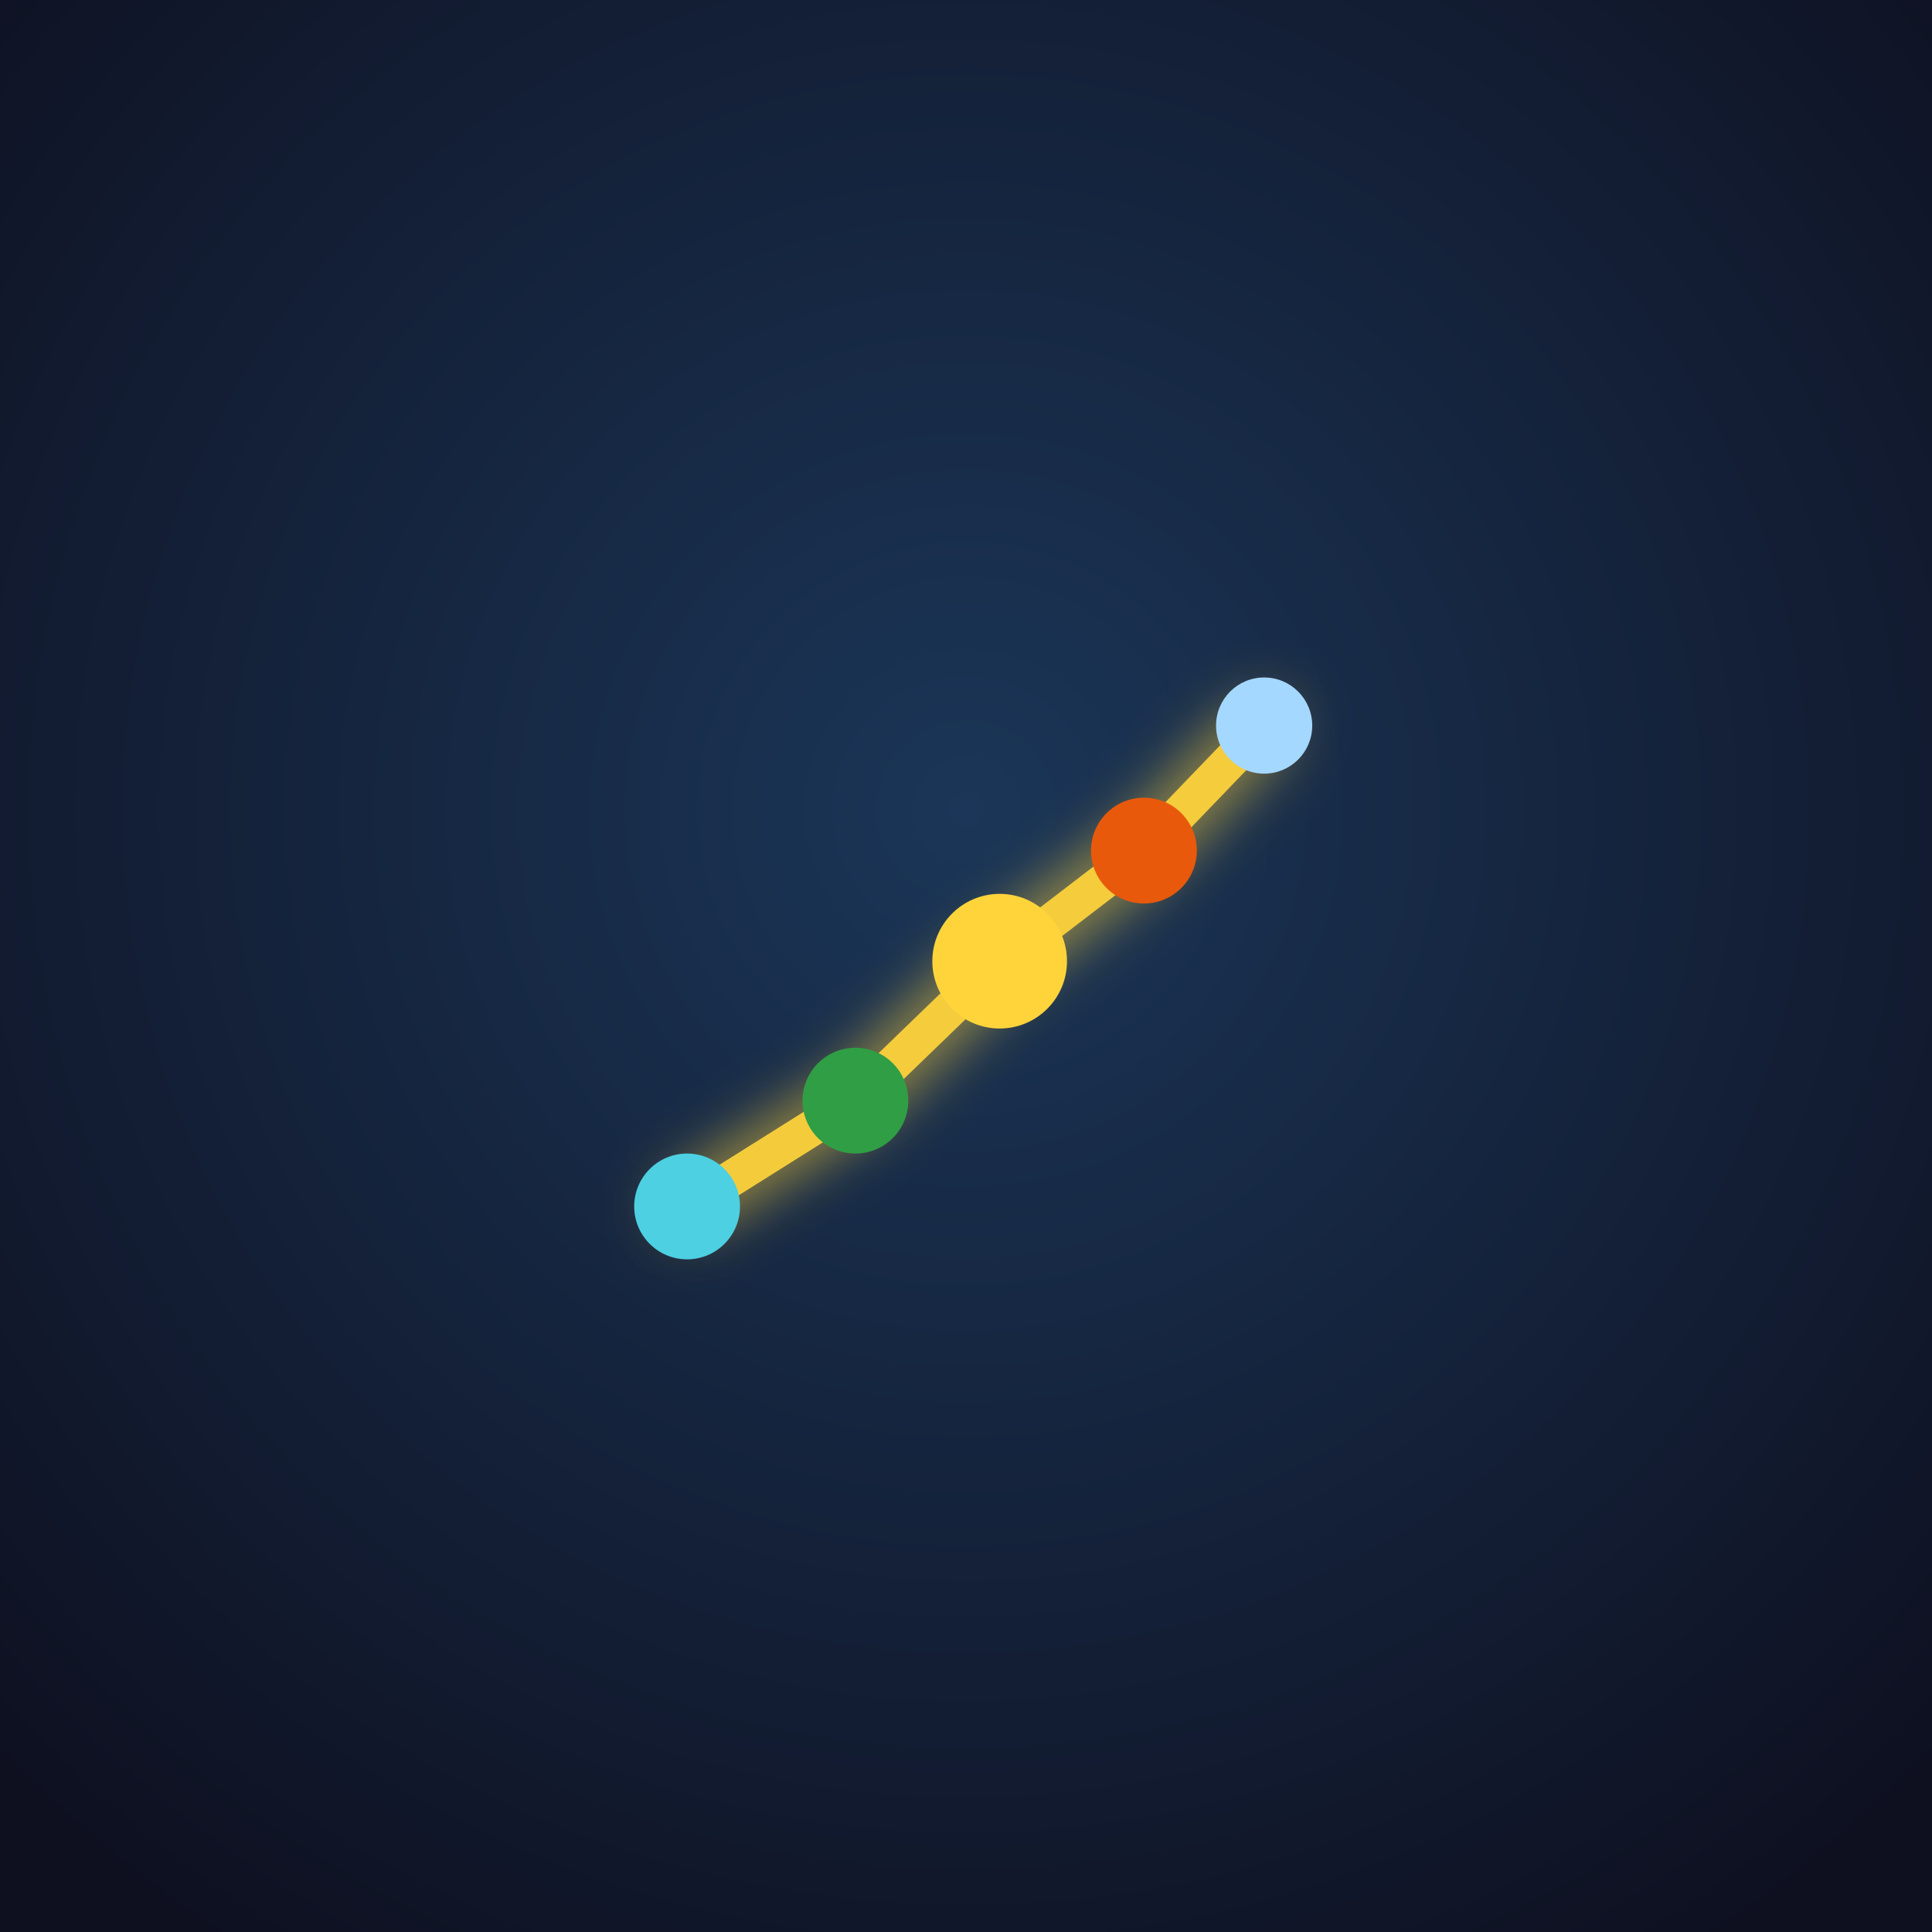
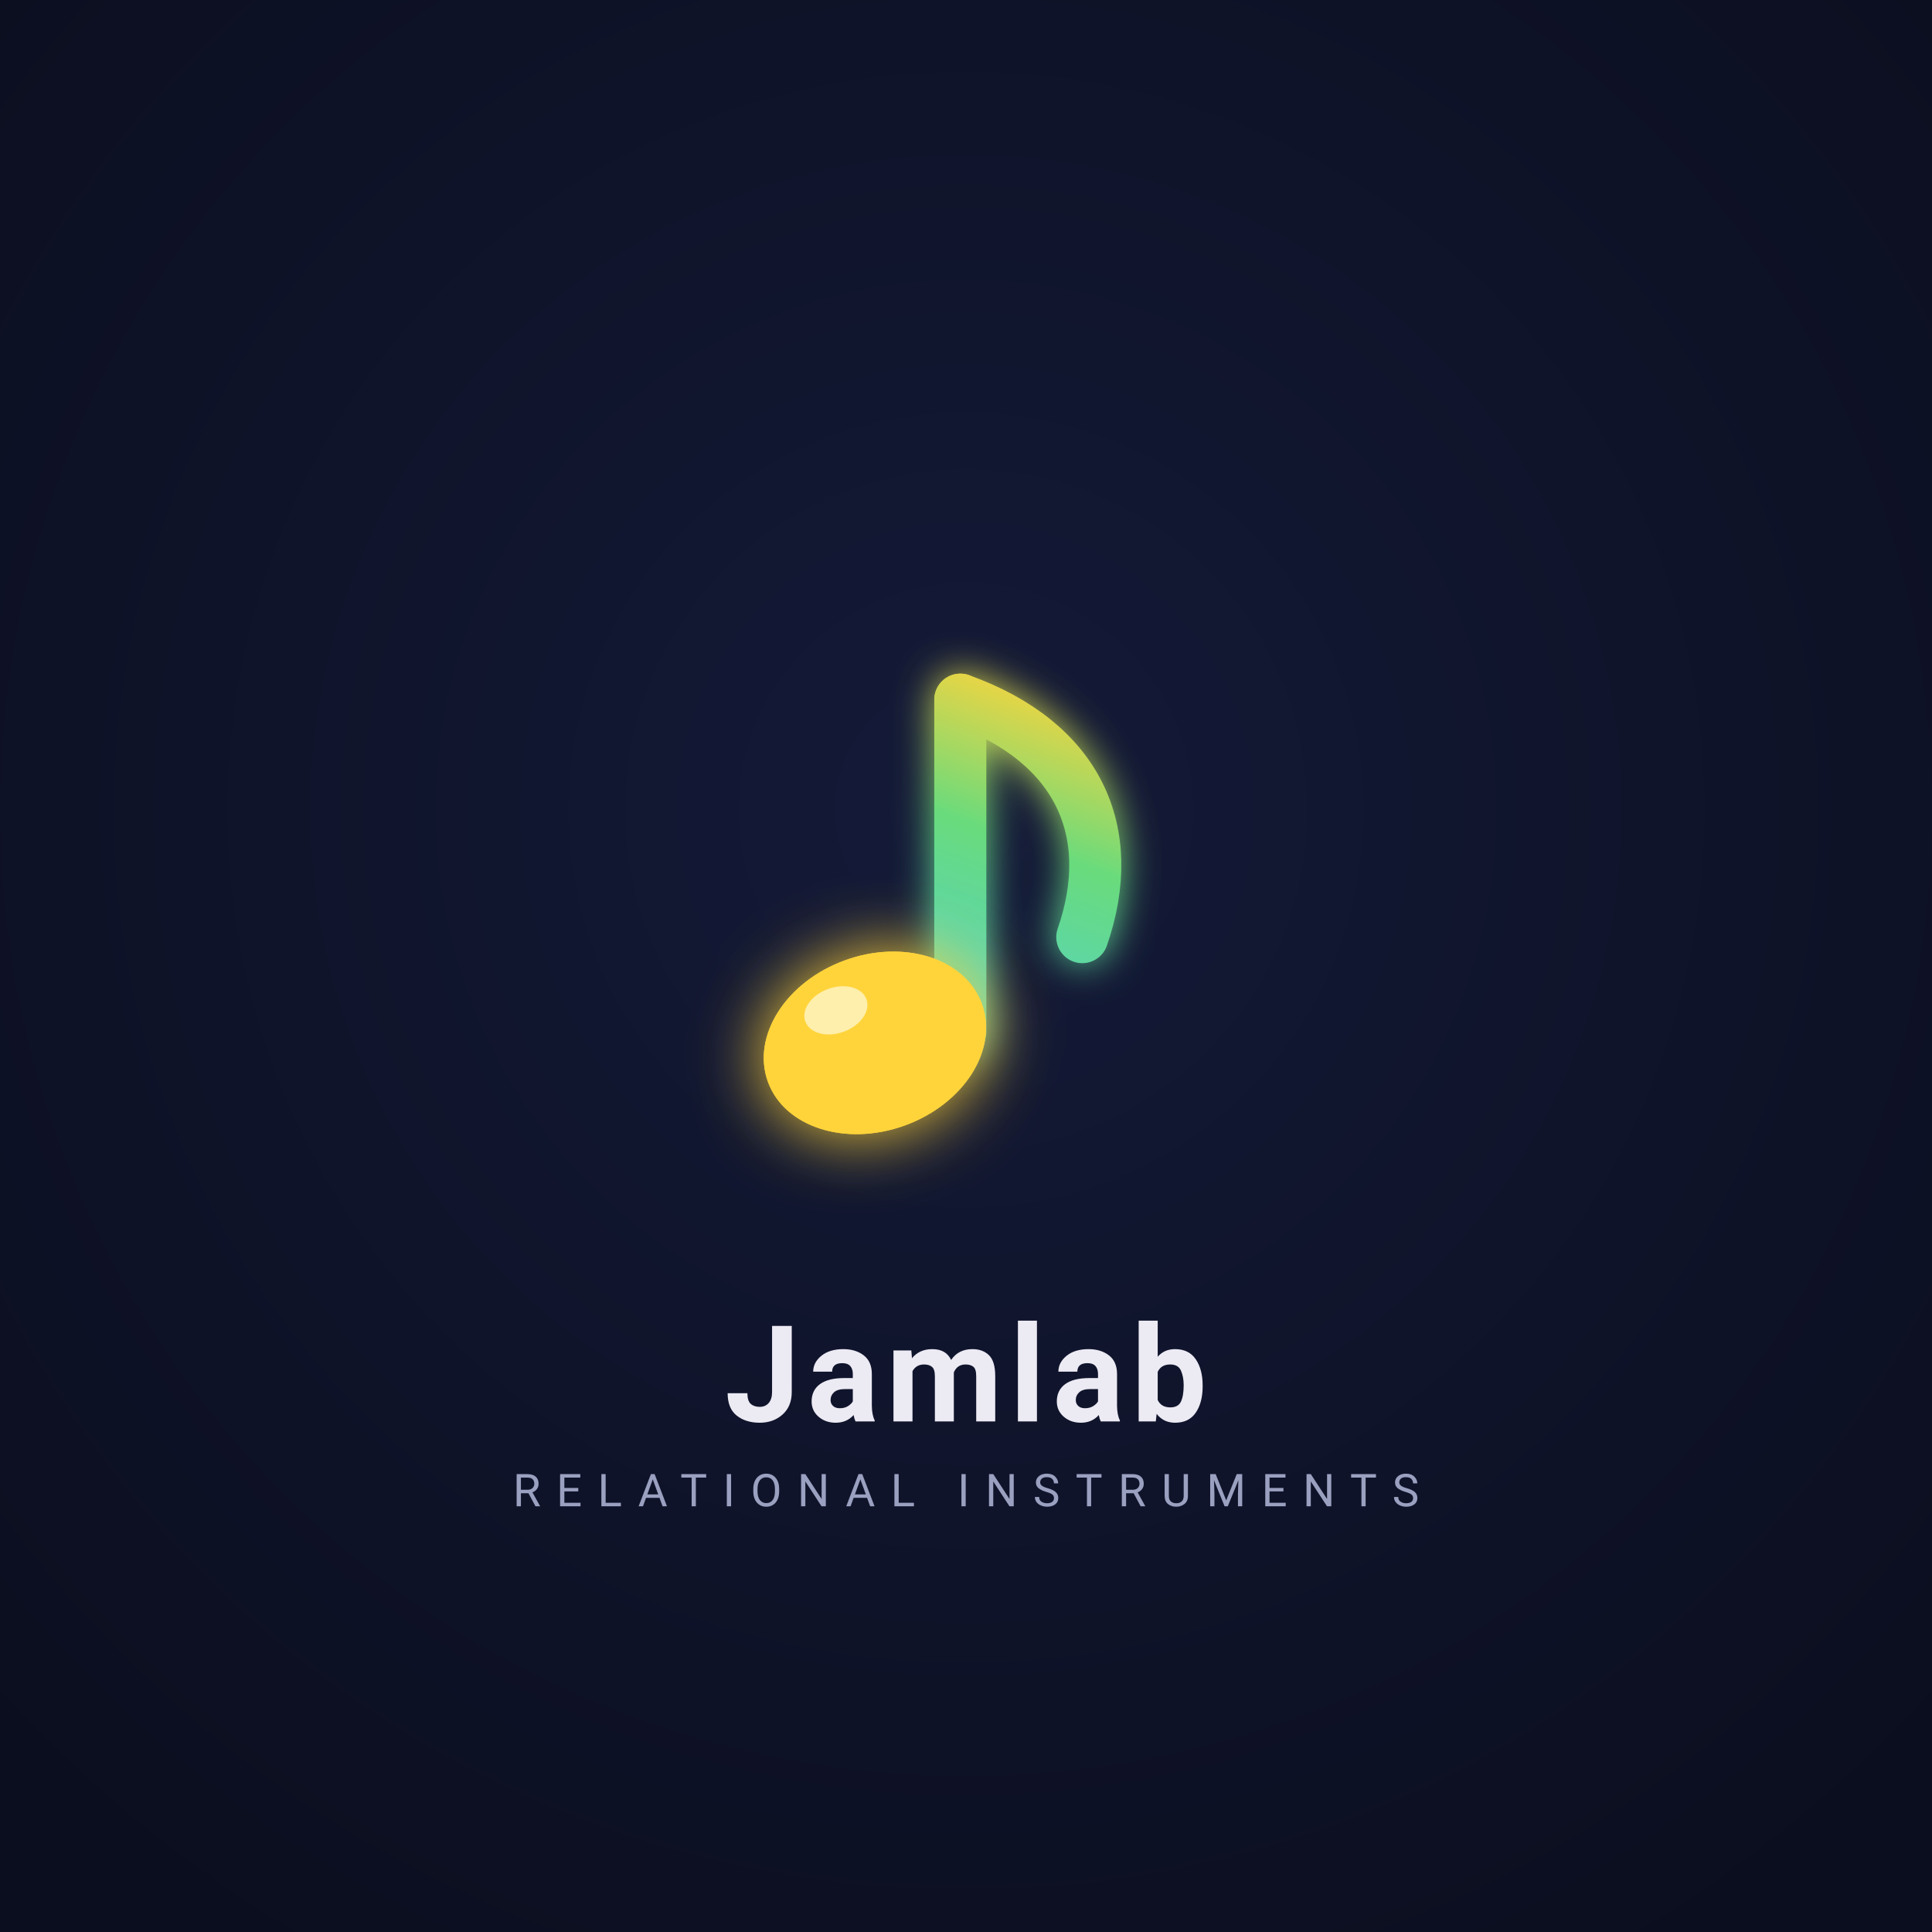
<svg xmlns="http://www.w3.org/2000/svg" viewBox="0 0 2732 2732">
  <defs>
    <radialGradient id="sbg" cx="50%" cy="42%" r="70%">
-       <stop offset="0" stop-color="#1b3658" />
-       <stop offset="1" stop-color="#0e1020" />
+       <stop offset="0" stop-color="#141a38" />
+       <stop offset="1" stop-color="#0b0e1e" />
    </radialGradient>
-     <filter id="sglow" x="-40%" y="-40%" width="180%" height="180%">
-       <feGaussianBlur stdDeviation="26" result="b" />
+     <linearGradient id="sstem" x1="440" y1="720" x2="620" y2="240" gradientUnits="userSpaceOnUse">
+       <stop offset="0" stop-color="#4dd0e1" />
+       <stop offset="0.6" stop-color="#69db7c" />
+       <stop offset="1" stop-color="#ffd43b" />
+     </linearGradient>
+     <filter id="sglow" x="-60%" y="-60%" width="220%" height="220%">
+       <feGaussianBlur stdDeviation="24" result="b" />
+       <feMerge>
+         <feMergeNode in="b" />
+         <feMergeNode in="SourceGraphic" />
+       </feMerge>
+     </filter>
+     <filter id="sbigglow" x="-80%" y="-80%" width="260%" height="260%">
+       <feGaussianBlur stdDeviation="42" result="b" />
      <feMerge>
        <feMergeNode in="b" />
        <feMergeNode in="SourceGraphic" />
      </feMerge>
    </filter>
  </defs>
  <rect width="2732" height="2732" fill="url(#sbg)" />
-   <g transform="translate(1366 1366) scale(1.7) translate(-512 -512)">
-     <g filter="url(#sglow)" fill="none" stroke="#ffd43b" stroke-width="30" stroke-linecap="round" stroke-linejoin="round" opacity="0.95">
-       <path d="M280 712 L420 624 L540 508 L660 416 L760 312" />
+   <g transform="translate(1366 1270) scale(1.15) translate(-512 -512)">
+     <g filter="url(#sglow)" fill="none" stroke="url(#sstem)" stroke-width="64" stroke-linecap="round">
+       <path d="M505 676 L505 268" />
+       <path d="M505 268 C 650 320, 700 430, 655 560" />
    </g>
-     <circle cx="280" cy="712" r="44" fill="#4dd0e1" />
-     <circle cx="420" cy="624" r="44" fill="#2f9e44" />
-     <circle cx="540" cy="508" r="56" fill="#ffd43b" />
-     <circle cx="660" cy="416" r="44" fill="#e8590c" />
-     <circle cx="760" cy="312" r="40" fill="#a5d8ff" />
+     <g filter="url(#sbigglow)">
+       <ellipse cx="400" cy="690" rx="140" ry="108" fill="#ffd43b" transform="rotate(-20 400 690)" />
+     </g>
+     <ellipse cx="400" cy="690" rx="140" ry="108" fill="#ffd43b" transform="rotate(-20 400 690)" />
+     <ellipse cx="352" cy="650" rx="40" ry="28" fill="#fff3bf" opacity="0.85" transform="rotate(-20 352 650)" />
  </g>
+   <text x="1366" y="2010" text-anchor="middle" font-family="Segoe UI, Roboto, Helvetica, Arial, sans-serif" font-size="190" font-weight="700" letter-spacing="10" fill="#eceaf3">Jamlab</text>
+   <text x="1366" y="2130" text-anchor="middle" font-family="Segoe UI, Roboto, Helvetica, Arial, sans-serif" font-size="64" font-weight="400" letter-spacing="22" fill="#9aa0bf">RELATIONAL INSTRUMENTS</text>
</svg>
